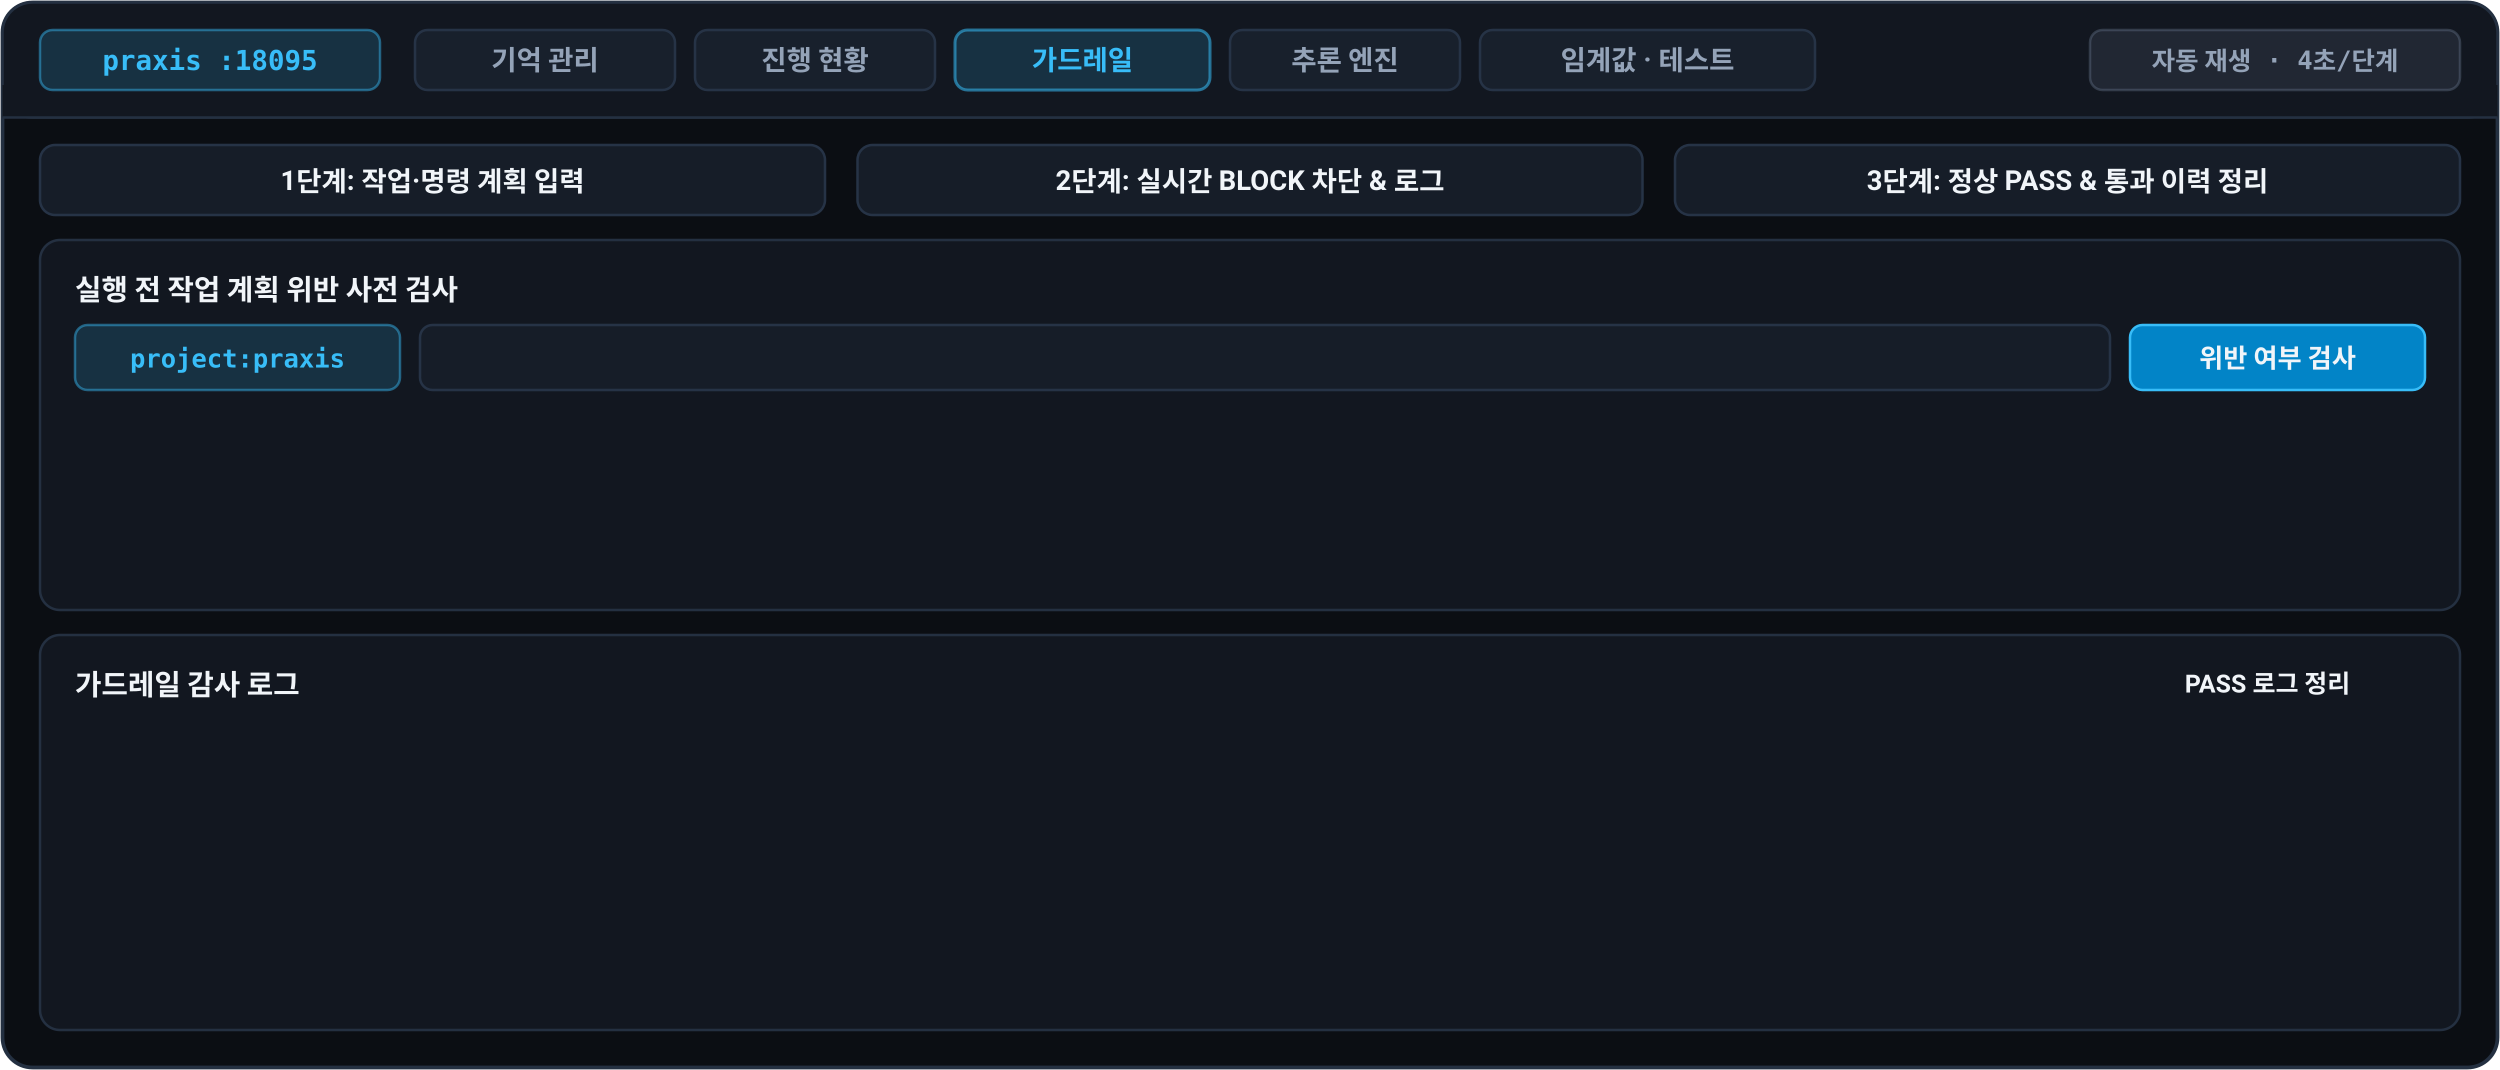
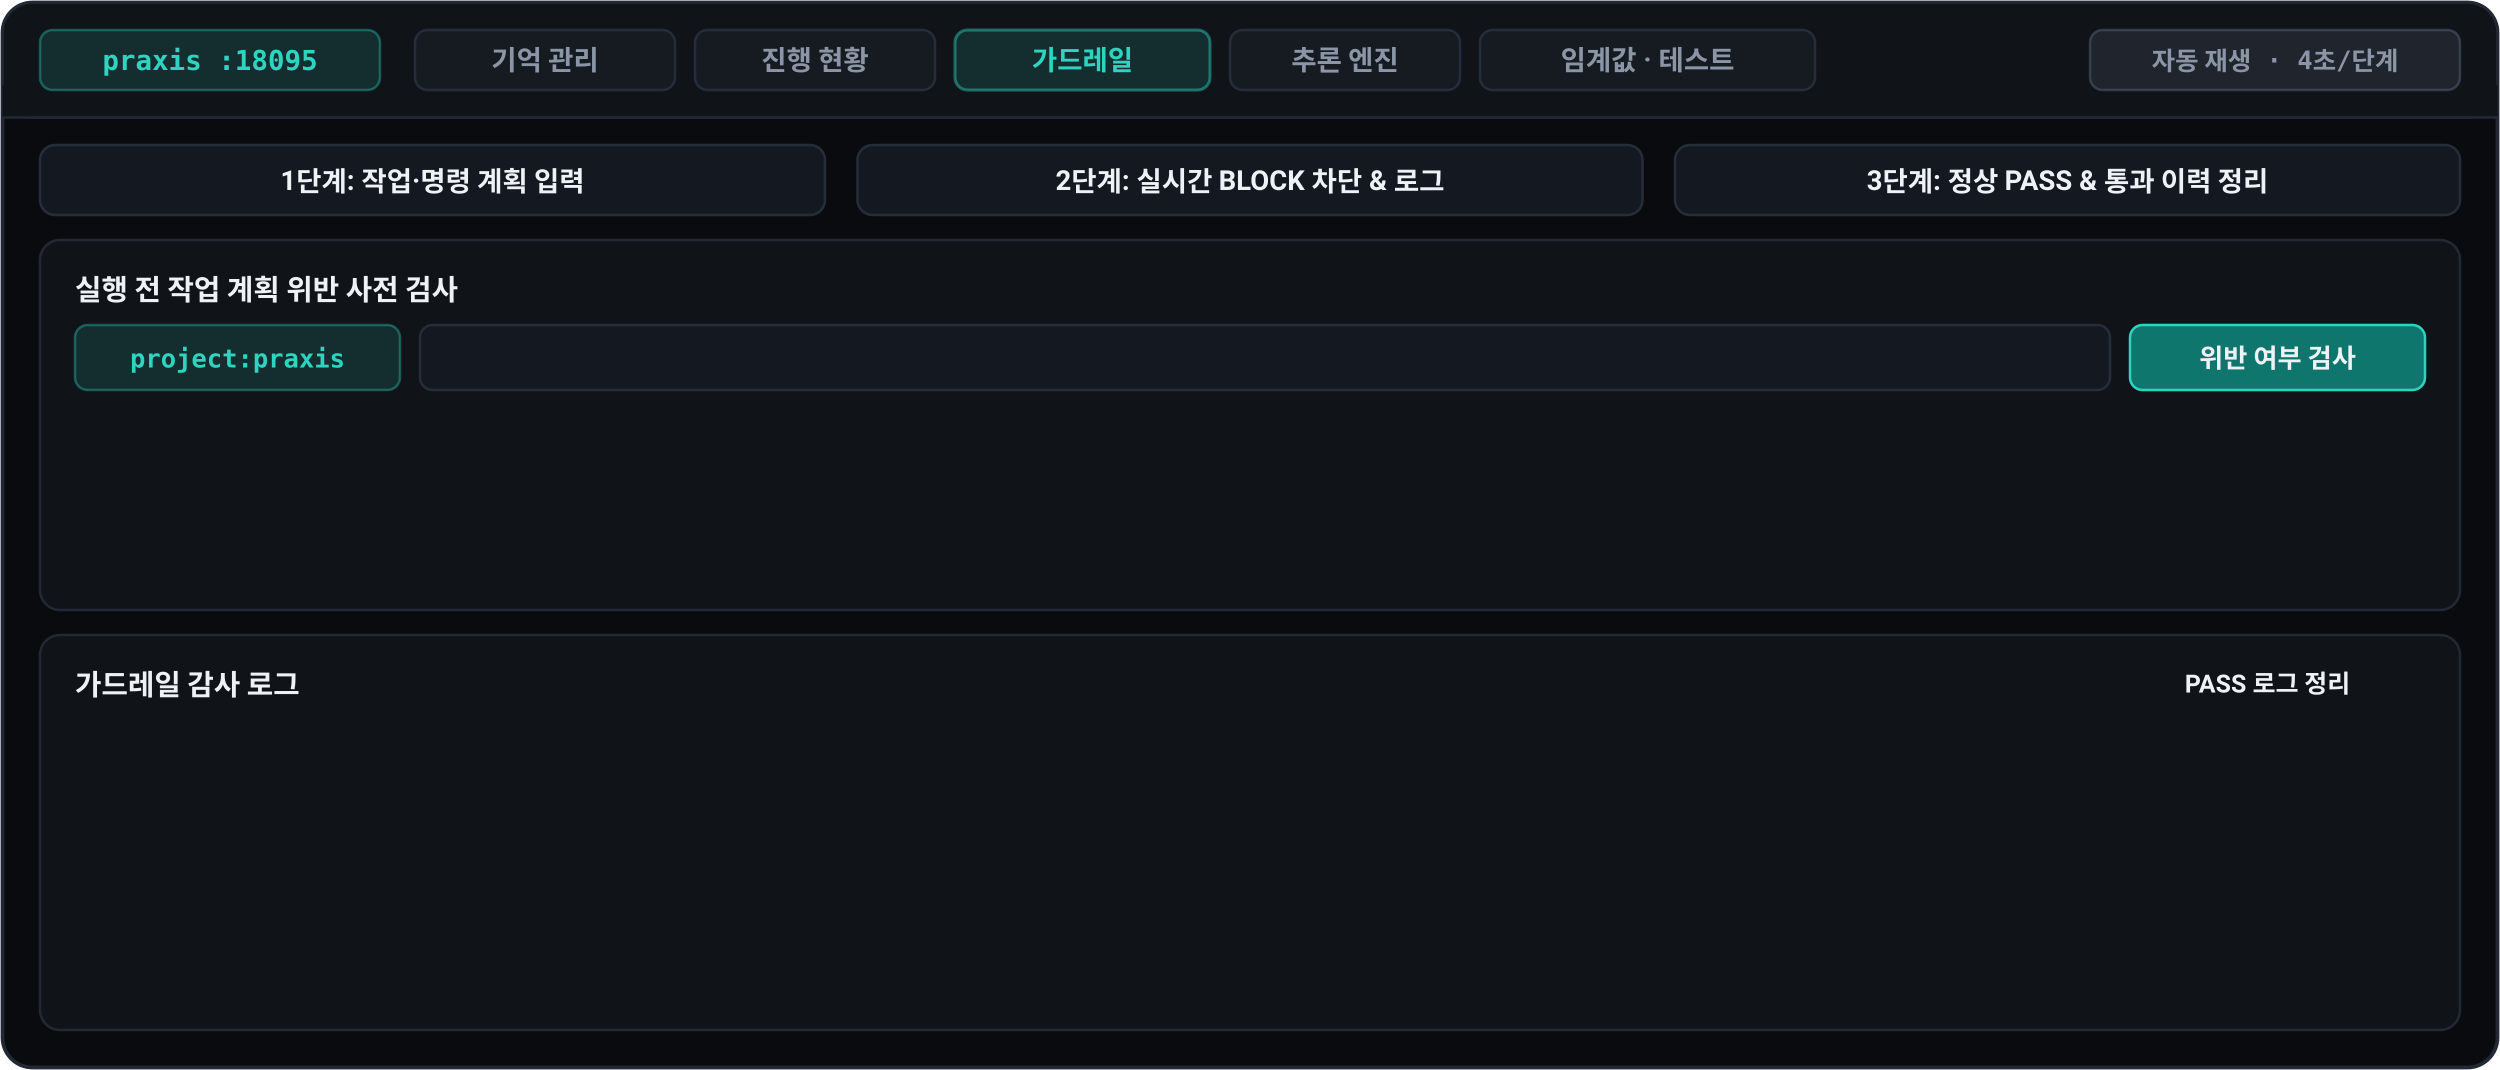
<svg xmlns="http://www.w3.org/2000/svg" viewBox="0 0 1000 428" width="100%" height="100%" role="img" aria-label="웹 콘솔 가드레일 탭 동작 시뮬레이션">
  <style>
-     .outer { fill: #0b0e13; stroke: #243041; stroke-width: 1.5; }
-     .topbar { fill: #121720; stroke: #243041; stroke-width: 1; }
-     .card { fill: #121720; stroke: #243041; stroke-width: 1; }
-     .sub { fill: #161d28; stroke: #263346; stroke-width: 1; }
-     .sub-hi { fill: rgba(56, 189, 248, 0.10); stroke: rgba(56, 189, 248, 0.45); stroke-width: 1.2; }
+     .outer { fill: #090b0e; stroke: #222934; stroke-width: 1.5; }
+     .topbar { fill: #101318; stroke: #222934; stroke-width: 1; }
+     .card { fill: #101318; stroke: #222934; stroke-width: 1; }
+     .sub { fill: #141820; stroke: #252d3a; stroke-width: 1; }
+     .sub-hi { fill: rgba(45, 212, 191, 0.10); stroke: rgba(45, 212, 191, 0.36); stroke-width: 1.2; }
    .sub-ok { fill: rgba(16, 185, 129, 0.10); stroke: rgba(16, 185, 129, 0.45); stroke-width: 1.2; }
    .sub-warn { fill: rgba(245, 158, 11, 0.10); stroke: rgba(245, 158, 11, 0.45); stroke-width: 1.2; }
    .sub-err { fill: rgba(239, 68, 68, 0.10); stroke: rgba(239, 68, 68, 0.48); stroke-width: 1.2; }
-     .pill-idle { fill: #18202c; stroke: #263346; stroke-width: 1; }
-     .pill-act { fill: rgba(56, 189, 248, 0.16); stroke: rgba(56, 189, 248, 0.55); stroke-width: 1.2; }
+     .pill-idle { fill: #161b22; stroke: #252d3a; stroke-width: 1; }
+     .pill-act { fill: rgba(45, 212, 191, 0.14); stroke: rgba(45, 212, 191, 0.46); stroke-width: 1.2; }
    .b-ok { fill: rgba(16, 185, 129, 0.16); stroke: rgba(16, 185, 129, 0.45); stroke-width: 1; }
    .b-err { fill: rgba(239, 68, 68, 0.16); stroke: rgba(239, 68, 68, 0.45); stroke-width: 1; }
    .b-warn { fill: rgba(245, 158, 11, 0.16); stroke: rgba(245, 158, 11, 0.45); stroke-width: 1; }
-     .b-info { fill: rgba(56, 189, 248, 0.16); stroke: rgba(56, 189, 248, 0.45); stroke-width: 1; }
+     .b-info { fill: rgba(45, 212, 191, 0.14); stroke: rgba(45, 212, 191, 0.36); stroke-width: 1; }
    .b-mut { fill: rgba(100, 116, 139, 0.18); stroke: rgba(100, 116, 139, 0.4); stroke-width: 1; }
    .sans { font-family: -apple-system, BlinkMacSystemFont, "Segoe UI", "Apple SD Gothic Neo", "Noto Sans KR", "Malgun Gothic", Roboto, sans-serif; }
    .mono { font-family: "JetBrains Mono", "SF Mono", Menlo, Consolas, monospace; }
-     .t-pri { fill: #f1f5f9; }
-     .t-sec { fill: #94a3b8; }
-     .t-mut { fill: #64748b; }
-     .t-acc { fill: #38bdf8; }
+     .t-pri { fill: #eef2f6; }
+     .t-sec { fill: #8b95a5; }
+     .t-mut { fill: #606b7b; }
+     .t-acc { fill: #2dd4bf; }
    .t-ok { fill: #34d399; }
    .t-warn { fill: #fbbf24; }
    .t-err { fill: #f87171; }
-     .btn-pri { fill: #0284c7; stroke: #38bdf8; stroke-width: 1; }
+     .btn-pri { fill: #0f766e; stroke: #2dd4bf; stroke-width: 1; }

    /* 12s loop across 3 frames (4s per frame) */
    .f1, .f2, .f3 { opacity: 0; }
    .f1 { animation: loop1 12s infinite; }
    .f2 { animation: loop2 12s infinite; }
    .f3 { animation: loop3 12s infinite; }
    @keyframes loop1 { 0%, 31% { opacity: 1; } 34%, 100% { opacity: 0; } }
    @keyframes loop2 { 0%, 32% { opacity: 0; } 34%, 65% { opacity: 1; } 68%, 100% { opacity: 0; } }
    @keyframes loop3 { 0%, 66% { opacity: 0; } 68%, 98% { opacity: 1; } 100% { opacity: 0; } }
  </style>
  <rect class="outer" x="1" y="1" width="998" height="426" rx="12" />
  <rect class="topbar" x="1" y="1" width="998" height="46" rx="12" />
-   <rect x="1" y="34" width="998" height="13" fill="#121720" />
-   <line x1="1" y1="47" x2="999" y2="47" stroke="#243041" stroke-width="1" />
+   <rect x="1" y="34" width="998" height="13" fill="#101318" />
+   <line x1="1" y1="47" x2="999" y2="47" stroke="#222934" stroke-width="1" />
  <rect class="b-info" x="16" y="12" width="136" height="24" rx="5" />
  <text x="84" y="28" text-anchor="middle" class="mono t-acc" font-size="11" font-weight="700">praxis :18095</text>
  <rect class="pill-idle" x="166" y="12" width="104" height="24" rx="5" />
  <text x="218.0" y="28" text-anchor="middle" class="sans t-sec" font-size="11" font-weight="600">기억 관리</text>
  <rect class="pill-idle" x="278" y="12" width="96" height="24" rx="5" />
  <text x="326.0" y="28" text-anchor="middle" class="sans t-sec" font-size="11" font-weight="600">진행 현황</text>
  <rect class="pill-act" x="382" y="12" width="102" height="24" rx="5" />
  <text x="433.0" y="28" text-anchor="middle" class="sans t-acc" font-size="11" font-weight="700">가드레일</text>
  <rect class="pill-idle" x="492" y="12" width="92" height="24" rx="5" />
  <text x="538.0" y="28" text-anchor="middle" class="sans t-sec" font-size="11" font-weight="600">추론 엔진</text>
  <rect class="pill-idle" x="592" y="12" width="134" height="24" rx="5" />
  <text x="659.0" y="28" text-anchor="middle" class="sans t-sec" font-size="11" font-weight="600">임계값 · 테스트</text>
  <rect class="b-mut" x="836" y="12" width="148" height="24" rx="5" />
  <text x="910" y="28" text-anchor="middle" class="mono t-sec" font-size="10.2" font-weight="600">자동 재생 · 4초/단계</text>
  <rect class="sub" x="16" y="58" width="314" height="28" rx="6" />
  <g class="f1">
    <rect class="sub-hi" x="16" y="58" width="314" height="28" rx="6" />
  </g>
  <text x="173" y="76" text-anchor="middle" class="sans t-pri" font-size="11" font-weight="600">1단계: 작업·명령 계획 입력</text>
  <rect class="sub" x="343" y="58" width="314" height="28" rx="6" />
  <g class="f2">
    <rect class="sub-hi" x="343" y="58" width="314" height="28" rx="6" />
  </g>
  <text x="500" y="76" text-anchor="middle" class="sans t-pri" font-size="11" font-weight="600">2단계: 실시간 BLOCK 차단 &amp; 로그</text>
  <rect class="sub" x="670" y="58" width="314" height="28" rx="6" />
  <g class="f3">
    <rect class="sub-hi" x="670" y="58" width="314" height="28" rx="6" />
  </g>
  <text x="827" y="76" text-anchor="middle" class="sans t-pri" font-size="11" font-weight="600">3단계: 정상 PASS &amp; 통과 이력 정리</text>
  <rect class="card" x="16" y="96" width="968" height="148" rx="8" />
  <text x="30" y="120" class="sans t-pri" font-size="11.5" font-weight="700">실행 전 작업 계획 위반 사전 검사</text>
  <rect class="b-info" x="30" y="130" width="130" height="26" rx="5" />
  <text x="95" y="147" text-anchor="middle" class="mono t-acc" font-size="10.2" font-weight="700">project:praxis</text>
  <rect class="sub" x="168" y="130" width="676" height="26" rx="5" />
  <text x="180" y="147" class="mono t-pri f1" font-size="10.8">CGO_ENABLED=1 go build ./cmd/praxis 실행</text>
  <text x="180" y="147" class="mono t-err f2" font-size="10.8">CGO_ENABLED=1 go build ./cmd/praxis 실행</text>
  <text x="180" y="147" class="mono t-ok f3" font-size="10.8">CGO_ENABLED=0 go build -trimpath ./cmd/praxis 실행</text>
  <rect class="btn-pri" x="852" y="130" width="118" height="26" rx="5" />
  <text x="911" y="147" text-anchor="middle" class="sans t-pri" font-size="10.5" font-weight="700">위반 여부 검사</text>
  <g class="f1">
    <rect class="sub" x="30" y="166" width="940" height="64" rx="6" />
    <text x="44" y="202" class="sans t-sec" font-size="11">실행할 명령이나 코드 변경 계획을 입력하면 활성 규칙 위반 여부를 검증합니다.</text>
  </g>
  <g class="f2">
    <rect class="sub-err" x="30" y="166" width="940" height="64" rx="6" />
    <rect class="b-err" x="44" y="180" width="68" height="20" rx="4" />
    <text x="78" y="194" text-anchor="middle" class="mono t-err" font-size="10" font-weight="700">BLOCK</text>
    <text x="124" y="194" class="sans t-err" font-size="11.5" font-weight="700">BLOCKED (확률: 96%) — [#1 고정 원칙] Go 빌드 시 CGO 사용 금지 위반</text>
  </g>
  <g class="f3">
    <rect class="sub-ok" x="30" y="166" width="940" height="64" rx="6" />
    <rect class="b-ok" x="44" y="180" width="68" height="20" rx="4" />
    <text x="78" y="194" text-anchor="middle" class="mono t-ok" font-size="10" font-weight="700">PASS</text>
    <text x="124" y="194" class="sans t-ok" font-size="11.5" font-weight="700">PASS (활성 규칙 14건 대조 결과 위반 없음)</text>
  </g>
  <rect class="card" x="16" y="254" width="968" height="158" rx="8" />
  <text x="30" y="278" class="sans t-pri" font-size="11.5" font-weight="700">가드레일 감사 로그</text>
  <rect class="pill-idle f1" x="844" y="262" width="126" height="22" rx="4" />
  <rect class="pill-idle f2" x="844" y="262" width="126" height="22" rx="4" />
  <rect class="pill-act f3" x="844" y="262" width="126" height="22" rx="4" />
  <text x="907" y="277" text-anchor="middle" class="sans t-pri" font-size="10" font-weight="600">PASS 로그 정리</text>
  <g class="f1">
    <rect class="sub-err" x="30" y="294" width="940" height="44" rx="6" />
    <text x="44" y="320" class="mono t-err" font-size="11" font-weight="700">BLOCKED · git pre-commit · #1 CGO 금지 위반</text>
    <rect class="sub" x="30" y="346" width="940" height="44" rx="6" />
    <text x="44" y="372" class="mono t-ok" font-size="11">PASS · Stop · Edit(README.md)</text>
  </g>
  <g class="f2">
    <rect class="sub-err" x="30" y="294" width="940" height="44" rx="6" />
    <rect class="b-err" x="44" y="307" width="46" height="18" rx="4" />
    <text x="67" y="320" text-anchor="middle" class="mono t-err" font-size="9.5" font-weight="700">NEW</text>
    <text x="100" y="320" class="mono t-err" font-size="11" font-weight="700">BLOCKED · 계획 검사 · #1 CGO 사용 금지 위반 (96%)</text>
    <rect class="sub" x="30" y="346" width="940" height="44" rx="6" />
    <text x="44" y="372" class="mono t-sec" font-size="11">BLOCKED · git pre-commit · #1 CGO 금지 위반</text>
  </g>
  <g class="f3">
    <rect class="sub-ok" x="30" y="294" width="940" height="44" rx="6" />
    <text x="44" y="320" class="mono t-ok" font-size="11" font-weight="700">PASS · 계획 검사 · CGO_ENABLED=0 준수 확인</text>
    <rect class="sub-err" x="30" y="346" width="940" height="44" rx="6" />
    <text x="44" y="372" class="mono t-err" font-size="11">BLOCKED · 계획 검사 · #1 CGO 사용 금지 위반 (96%)</text>
  </g>
</svg>
